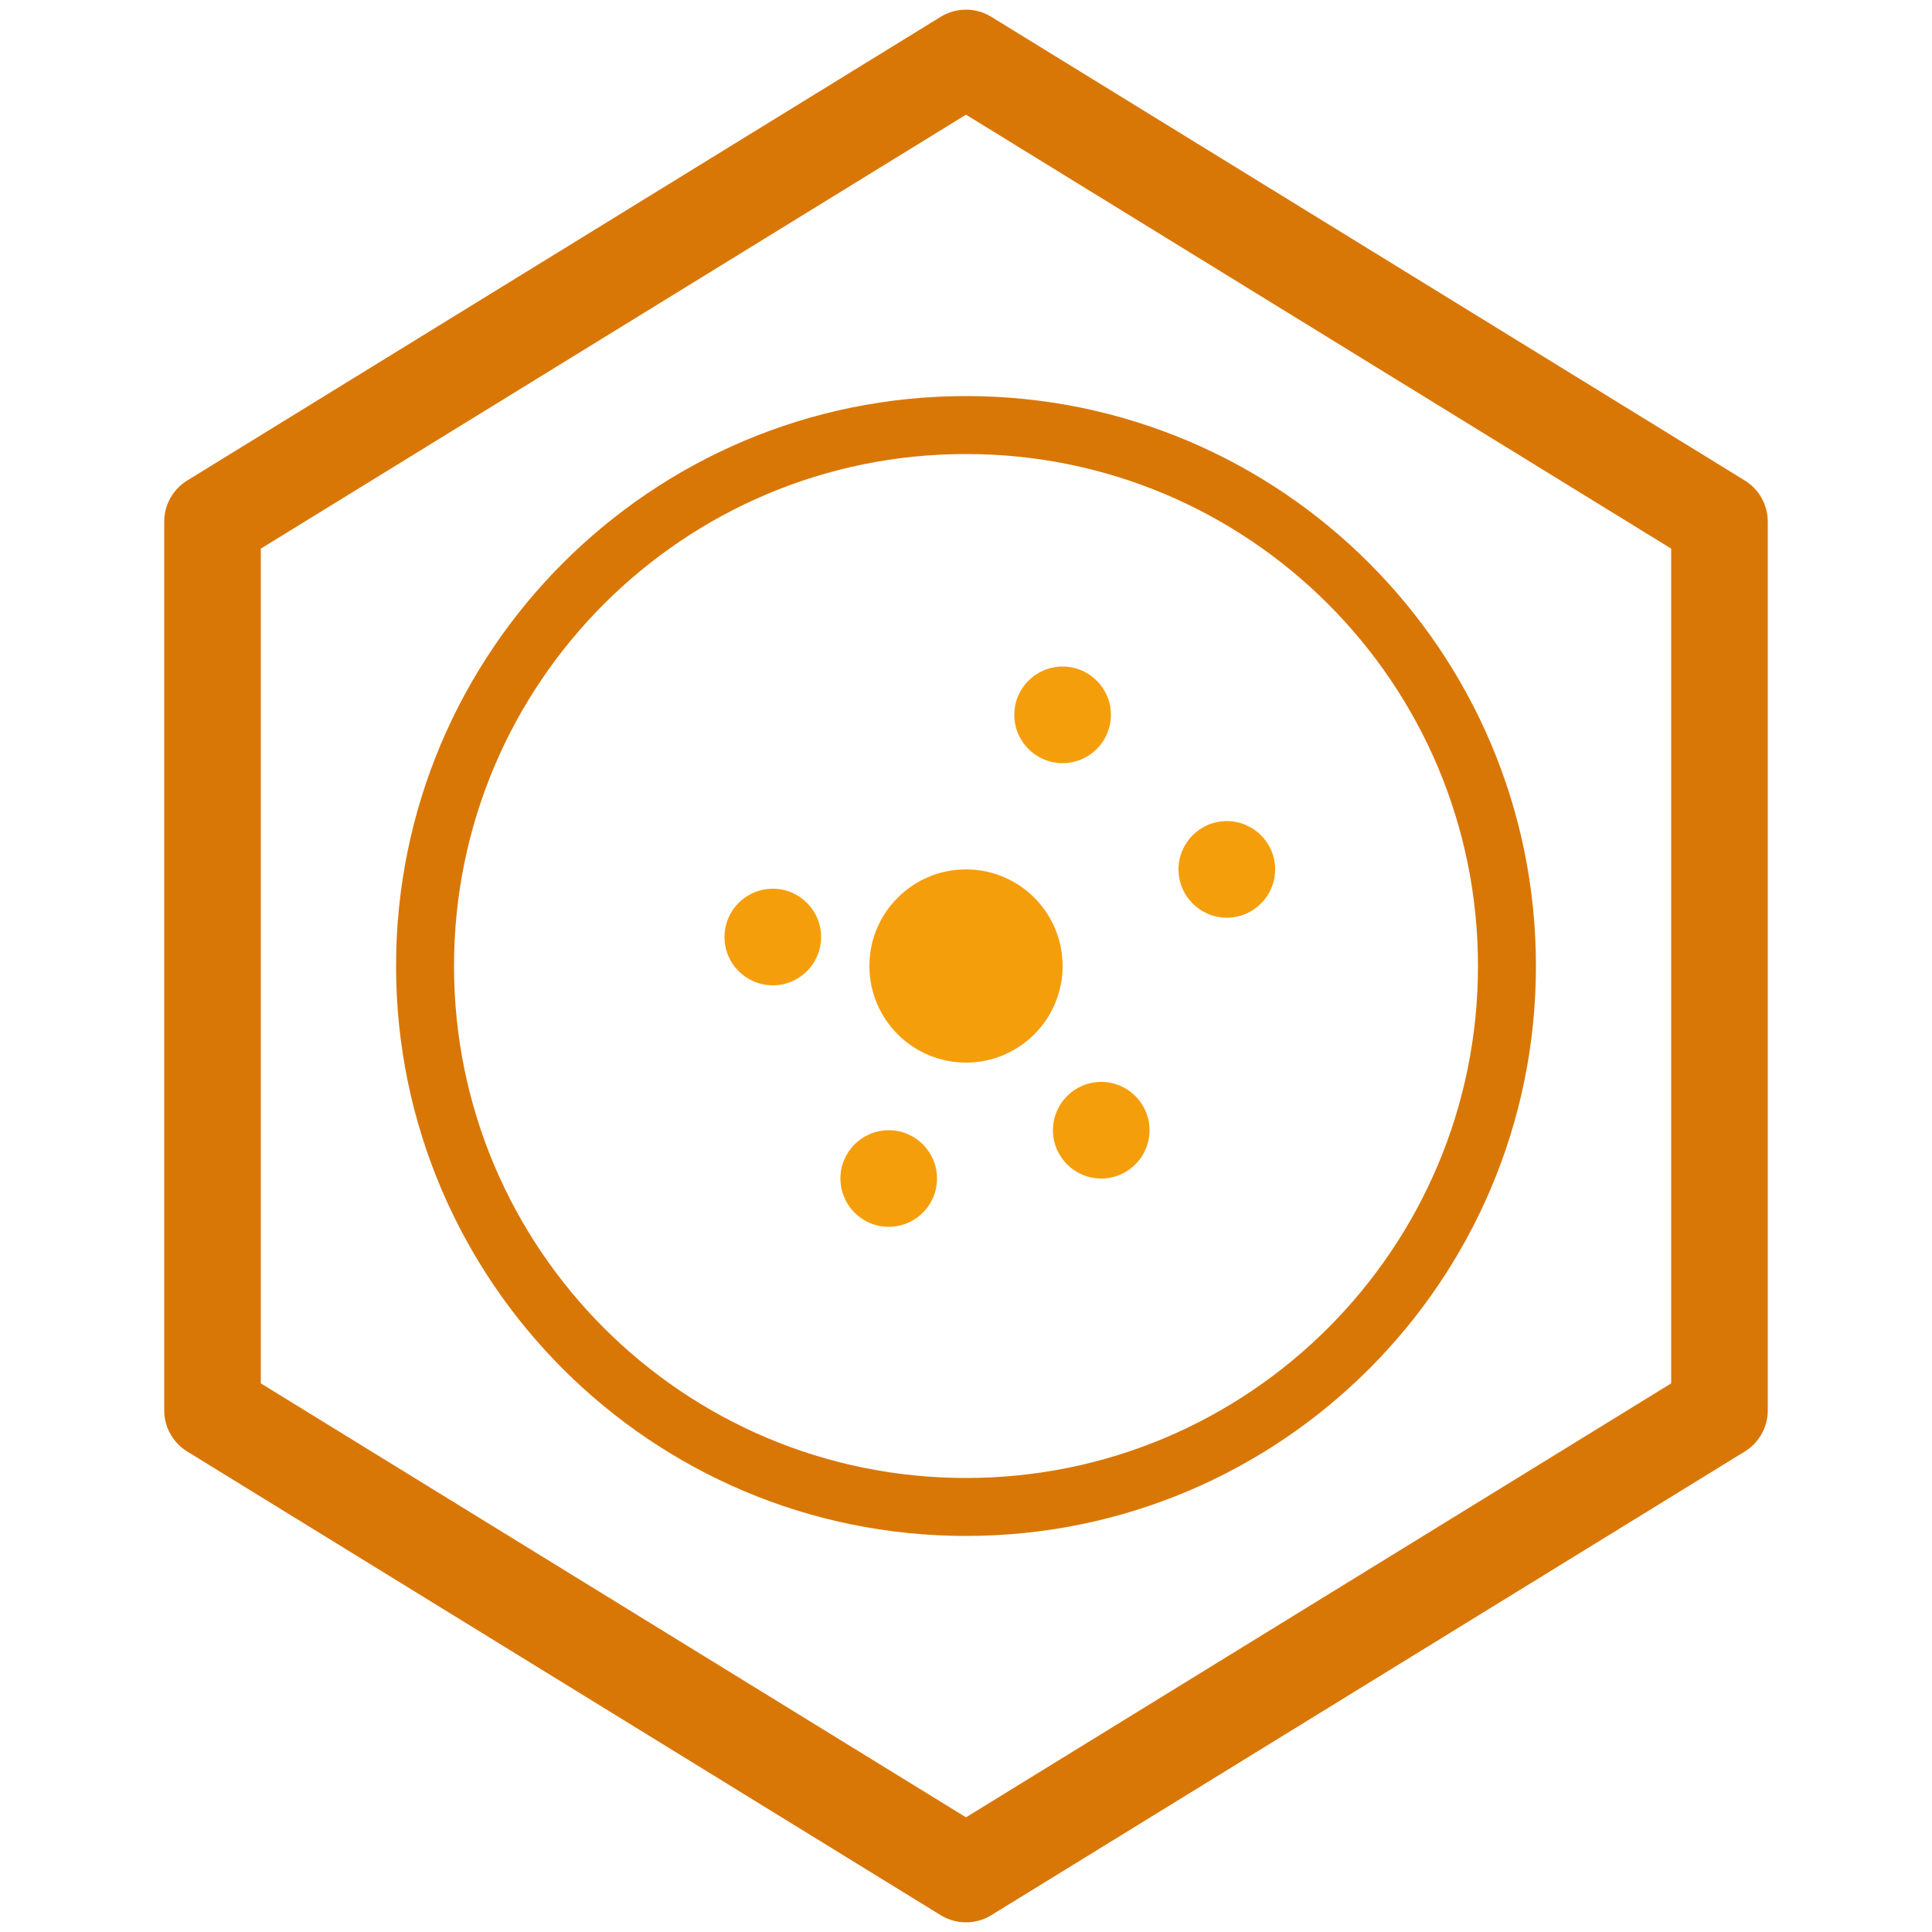
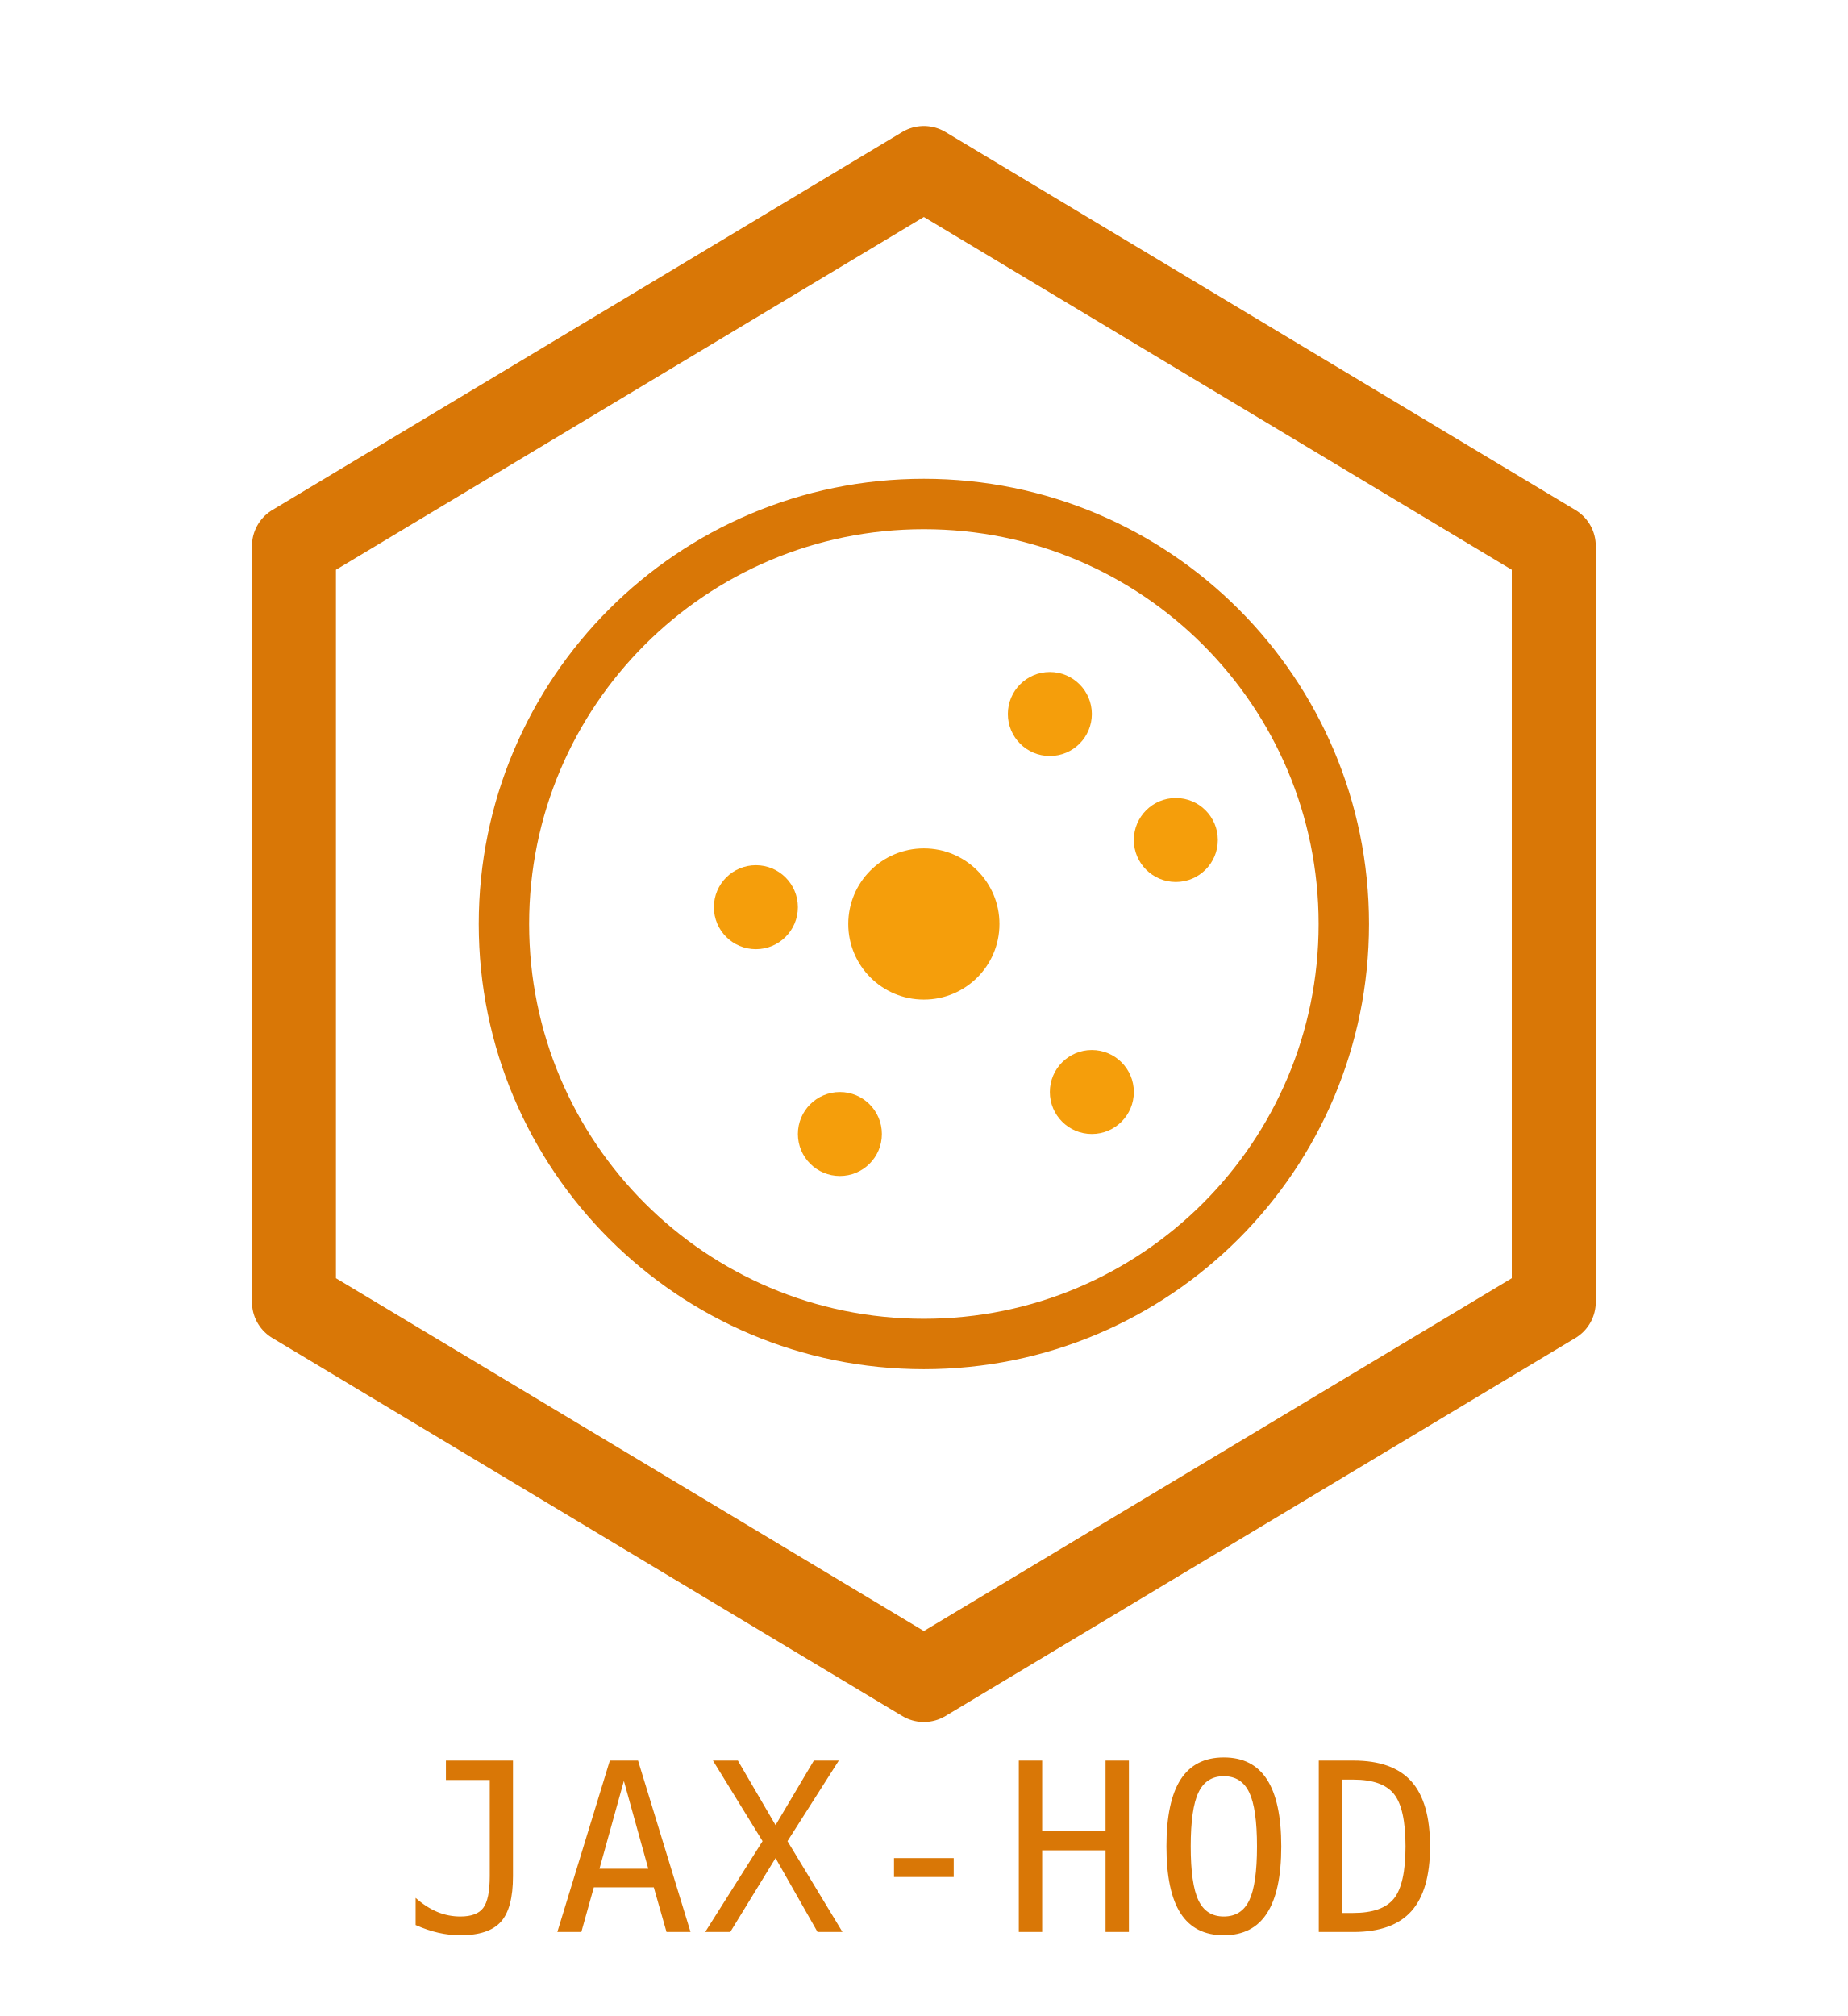
- <svg xmlns="http://www.w3.org/2000/svg" viewBox="0 0 200 200">
-   <polygon points="100,6 178,54 178,146 100,194 22,146 22,54" fill="none" stroke="#d97706" stroke-width="10" stroke-linejoin="round" />
-   <circle cx="100" cy="100" r="56" fill="none" stroke="#d97706" stroke-width="6" />
-   <circle cx="100" cy="100" r="10" fill="#f59e0b" />
-   <circle cx="127" cy="90" r="5" fill="#f59e0b" />
-   <circle cx="114" cy="117" r="5" fill="#f59e0b" />
-   <circle cx="92" cy="122" r="5" fill="#f59e0b" />
-   <circle cx="80" cy="97" r="5" fill="#f59e0b" />
-   <circle cx="110" cy="74" r="5" fill="#f59e0b" />
+ <svg xmlns="http://www.w3.org/2000/svg" viewBox="0 0 220 240">
+   <polygon points="110,20 185,65 185,155 110,200 35,155 35,65" fill="none" stroke="#d97706" stroke-width="10" stroke-linejoin="round" />
+   <circle cx="110" cy="110" r="50" fill="none" stroke="#d97706" stroke-width="6" />
+   <circle cx="110" cy="110" r="9" fill="#f59e0b" />
+   <circle cx="140" cy="100" r="5" fill="#f59e0b" />
+   <circle cx="130" cy="130" r="5" fill="#f59e0b" />
+   <circle cx="100" cy="135" r="5" fill="#f59e0b" />
+   <circle cx="90" cy="108" r="5" fill="#f59e0b" />
+   <circle cx="125" cy="85" r="5" fill="#f59e0b" />
+   <text x="110" y="230" text-anchor="middle" font-family="DejaVu Sans Mono, monospace" font-size="28" fill="#d97706" letter-spacing="1">
+ JAX-HOD
+ </text>
</svg>
